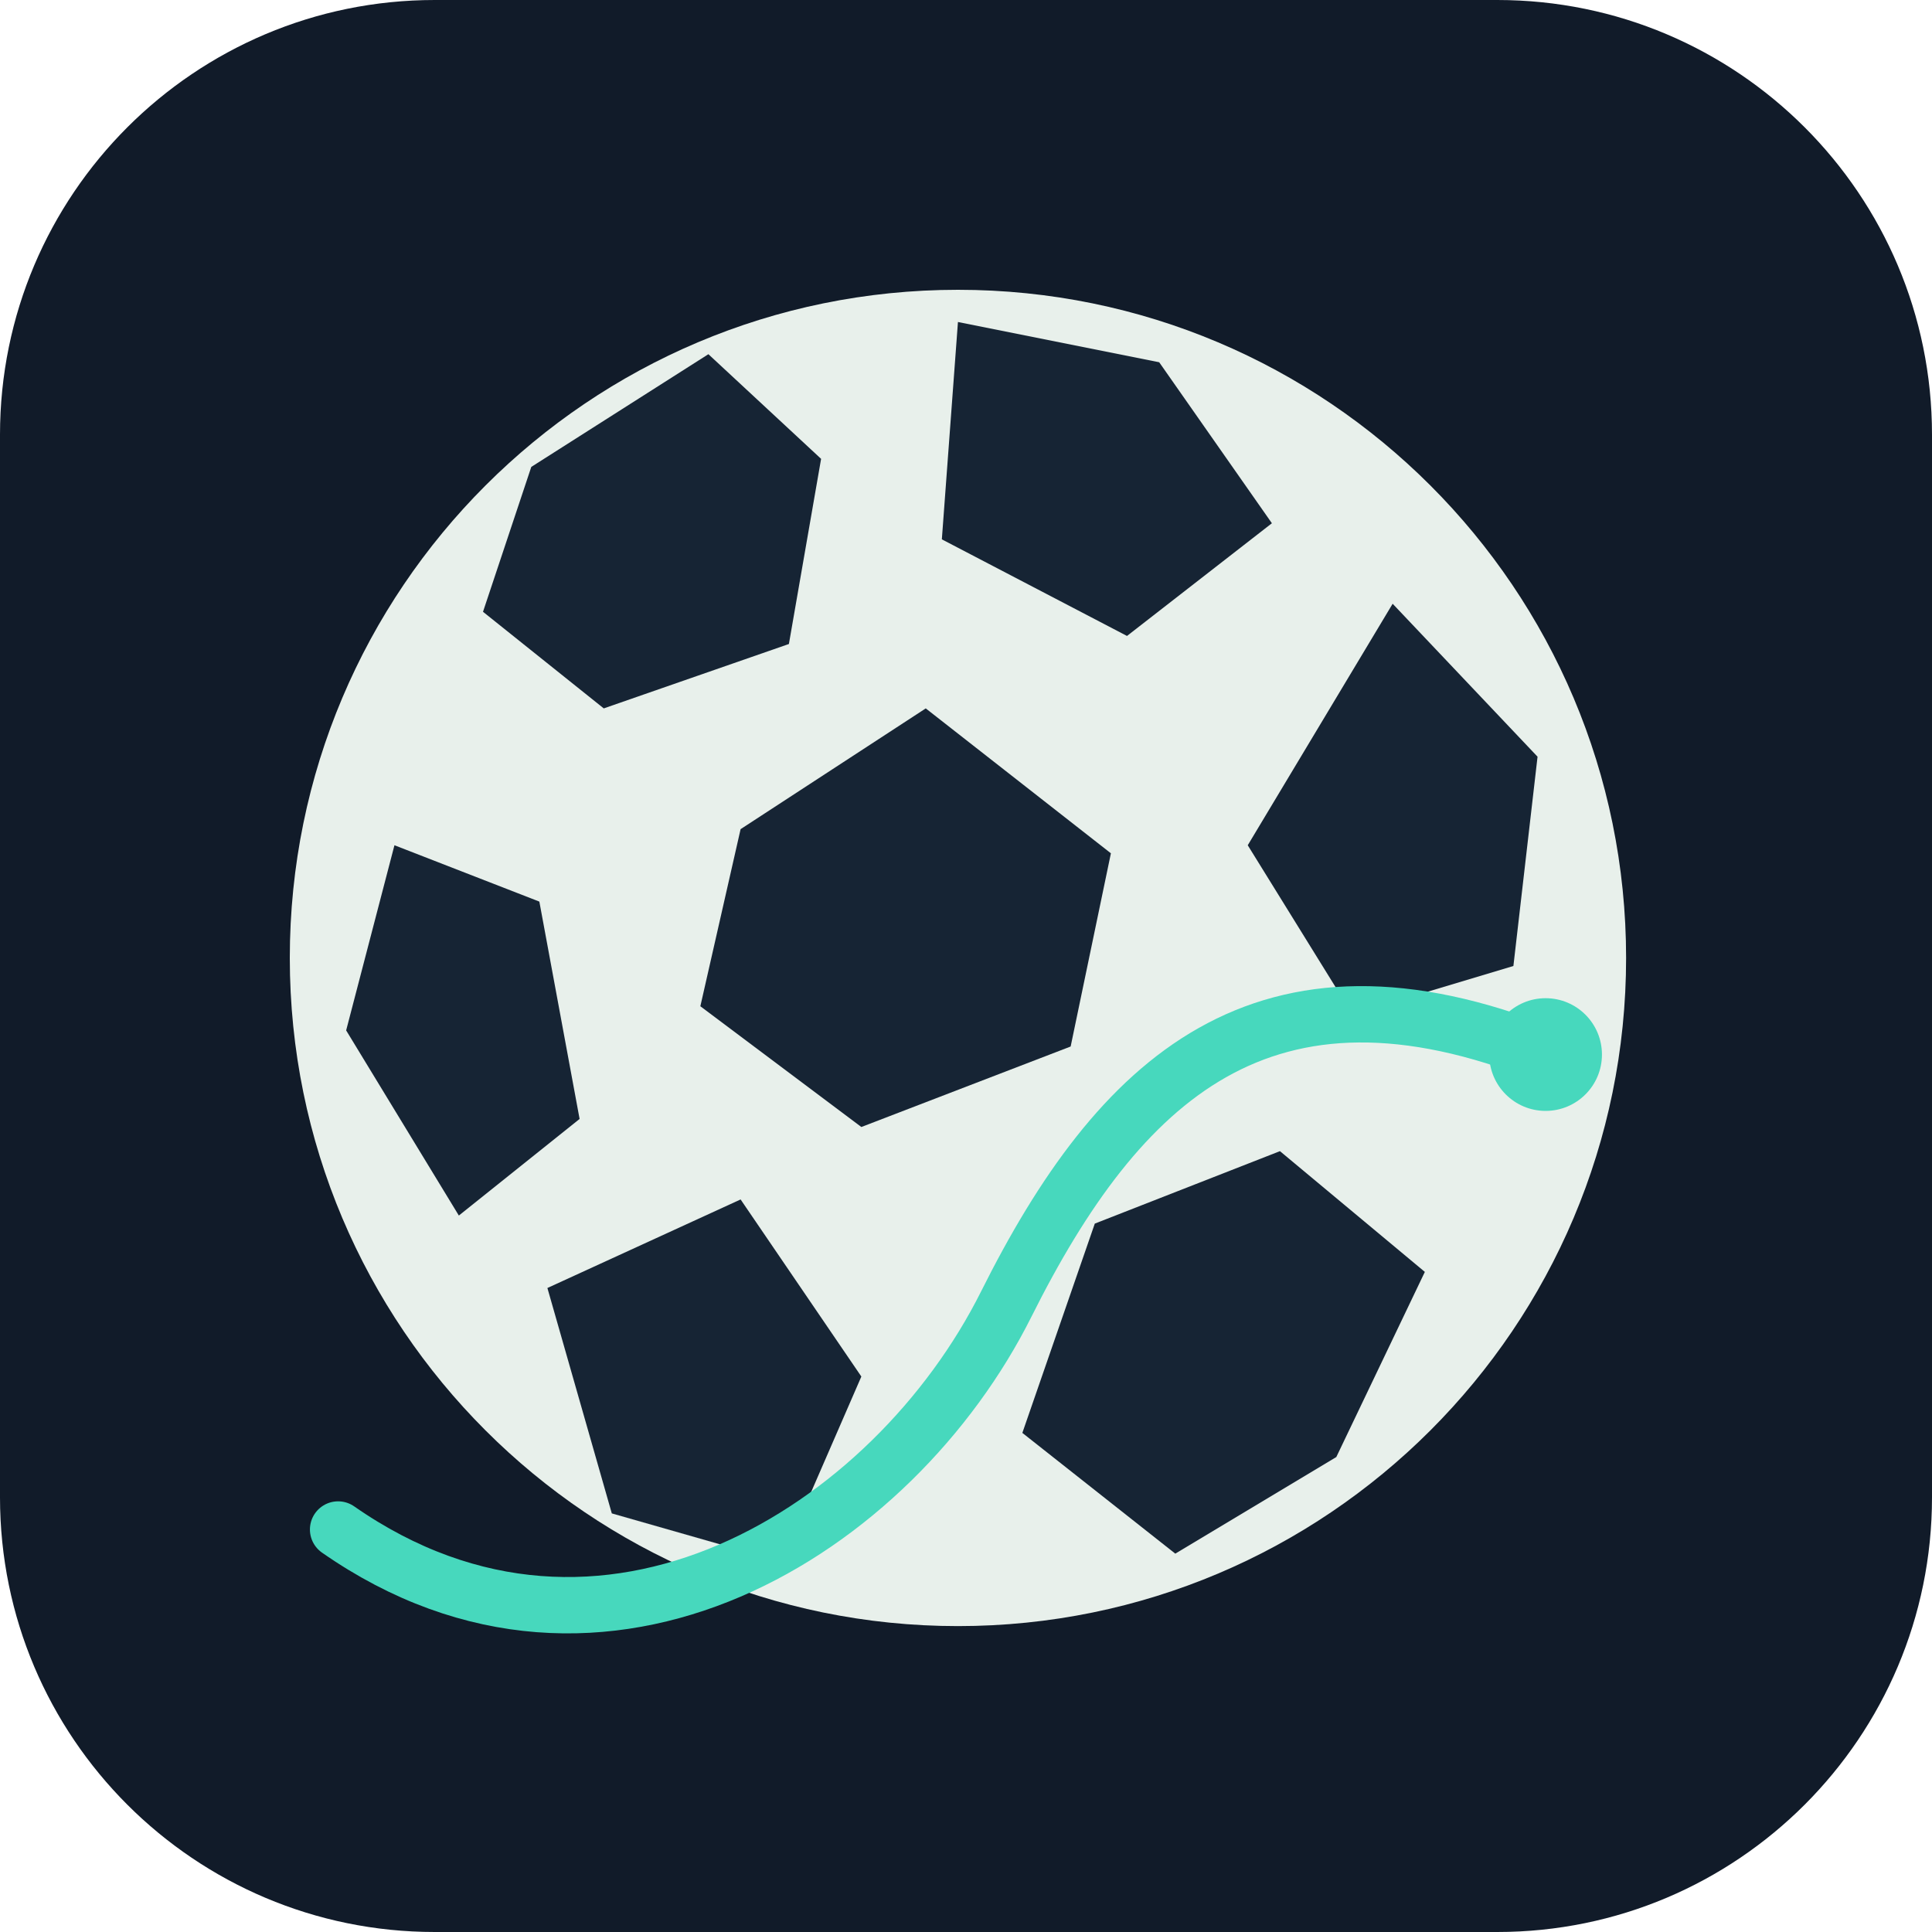
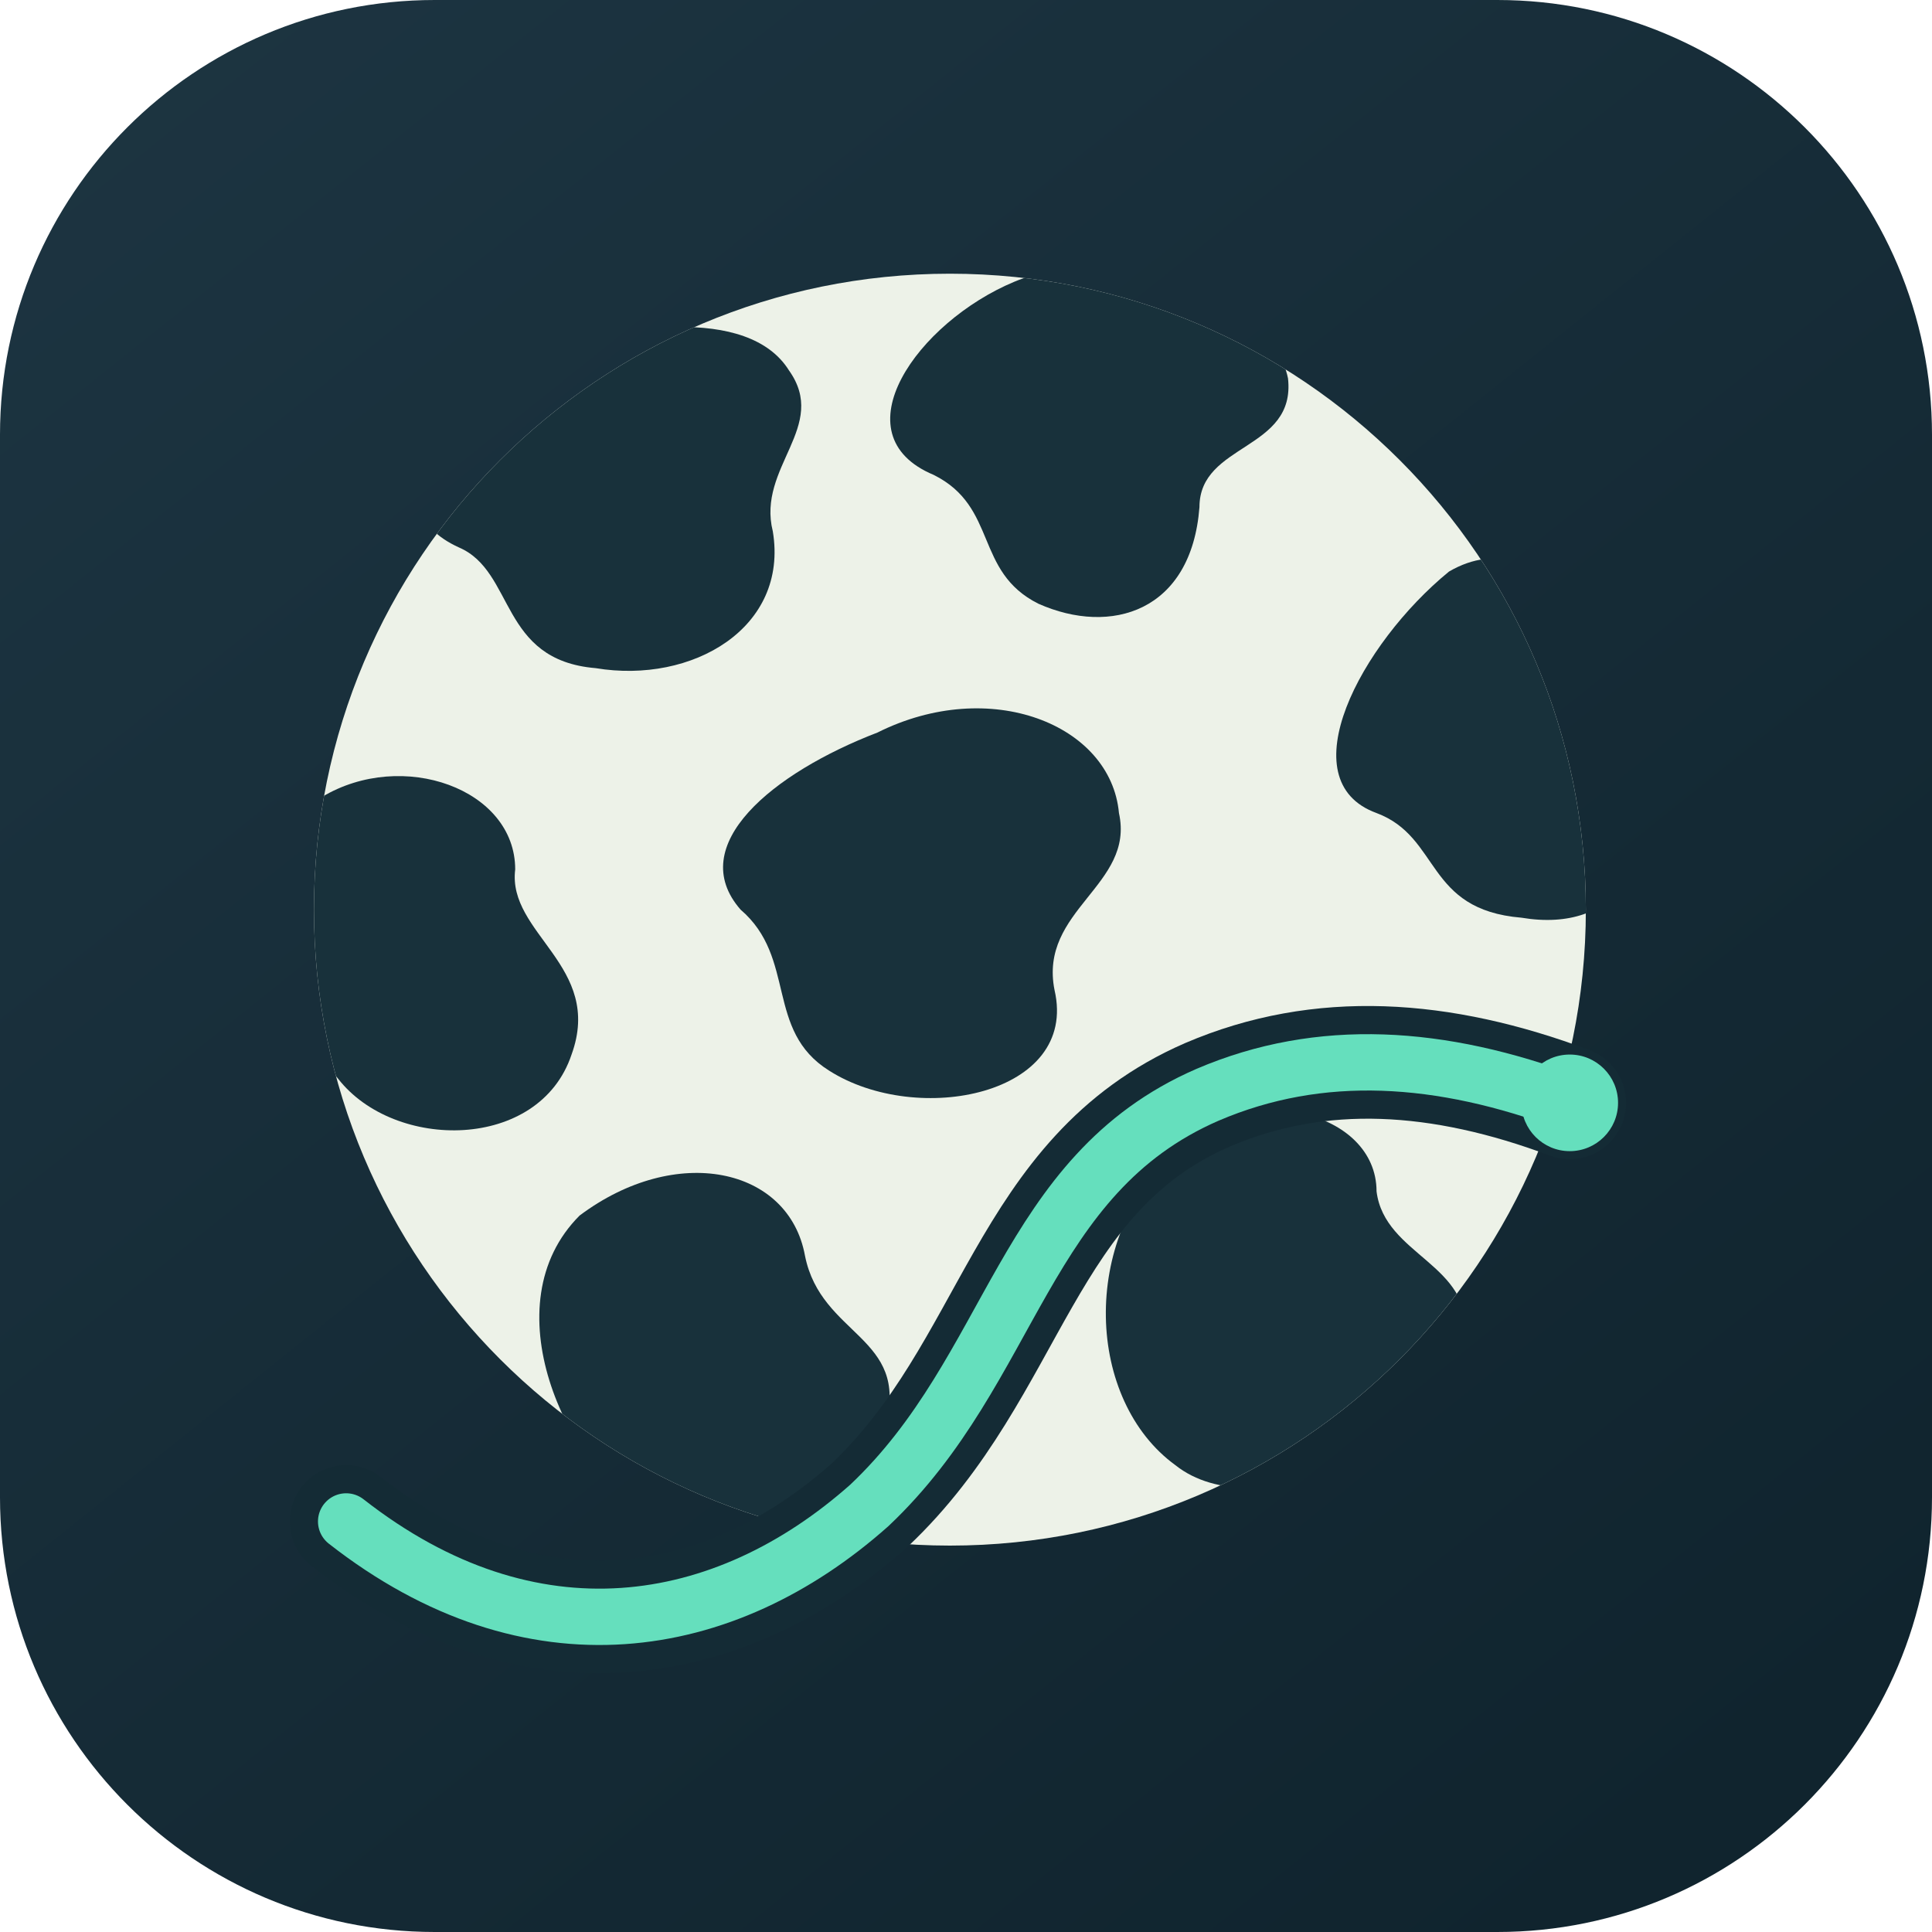
<svg xmlns="http://www.w3.org/2000/svg" viewBox="0 0 240 240">
-   <rect width="240" height="240" rx="54" fill="#111b29" />
-   <circle cx="119" cy="119" r="83" fill="#e8f0eb" />
-   <polygon points="66,58 88,44 102,57 98,80 75,88 60,76" fill="#162434" />
-   <polygon points="119,40 144,45 158,65 140,79 117,67" fill="#162434" />
-   <polygon points="173,75 191,94 188,120 168,126 155,105" fill="#162434" />
-   <polygon points="92,103 115,88 138,106 133,130 107,140 87,125" fill="#162434" />
-   <polygon points="49,105 67,112 72,139 57,151 43,128" fill="#162434" />
-   <polygon points="68,160 92,149 107,171 97,194 76,188" fill="#162434" />
-   <polygon points="136,152 159,143 177,158 166,181 146,193 127,178" fill="#162434" />
-   <path d="M42 190 C75 213 111 190 125 162 S157 117 192 131" fill="none" stroke="#47d8bd" stroke-width="7" stroke-linecap="round" />
-   <circle cx="192" cy="131" r="7" fill="#47d8bd" />
+   <defs>
+     <linearGradient id="base" x2=".8" y2="1">
+       <stop stop-color="#1d3542" />
+       <stop offset="1" stop-color="#10242e" />
+     </linearGradient>
+     <clipPath id="ball">
+       <circle cx="118" cy="113" r="79" />
+     </clipPath>
+   </defs>
+   <rect width="240" height="240" rx="54" fill="url(#base)" />
+   <circle cx="118" cy="113" r="79" fill="#edf2e8" />
+   <g fill="#18313b" clip-path="url(#ball)">
+     <path d="M64 45c13-5 29-7 34 1 5 7-4 12-2 20 2 12-10 19-22 17-12-1-10-12-17-15-11-5-3-17 7-23Z" />
+     <path d="M126 35c12-5 32 2 34 12 1 9-11 8-11 16-1 13-11 16-20 12-8-4-5-12-13-16-12-5-2-19 10-24Z" />
+     <path d="M180 71c12-7 22 10 25 25 1 11-4 20-16 18-12-1-10-10-18-13-11-4-2-21 9-30Z" />
+     <path d="M109 91c14-7 29-1 30 10 2 9-10 12-8 22 3 13-17 17-28 10-8-5-4-14-11-20-7-8 4-17 17-22Z" />
+     <path d="M40 99c10-6 24-1 24 9-1 8 11 12 7 23-4 12-22 12-29 3-7-8-12-28-2-35Z" />
+     <path d="M72 151c12-9 26-6 28 5 2 10 13 10 10 21-3 11-18 19-29 12-11-7-20-27-9-38Z" />
+     <path d="M146 143c9-9 25-5 25 5 1 8 12 9 11 18-3 14-26 24-36 16-11-8-12-28 0-39Z" />
+   </g>
+   <path d="M43 189c23 18 47 14 65-2 18-17 19-41 42-51 14-6 29-5 45 1" fill="none" stroke="#142b35" stroke-width="14" stroke-linecap="round" />
+   <path d="M43 189c23 18 47 14 65-2 18-17 19-41 42-51 14-6 29-5 45 1" fill="none" stroke="#65dfbd" stroke-width="7" stroke-linecap="round" />
+   <circle cx="195" cy="137" r="6" fill="#65dfbd" />
</svg>
